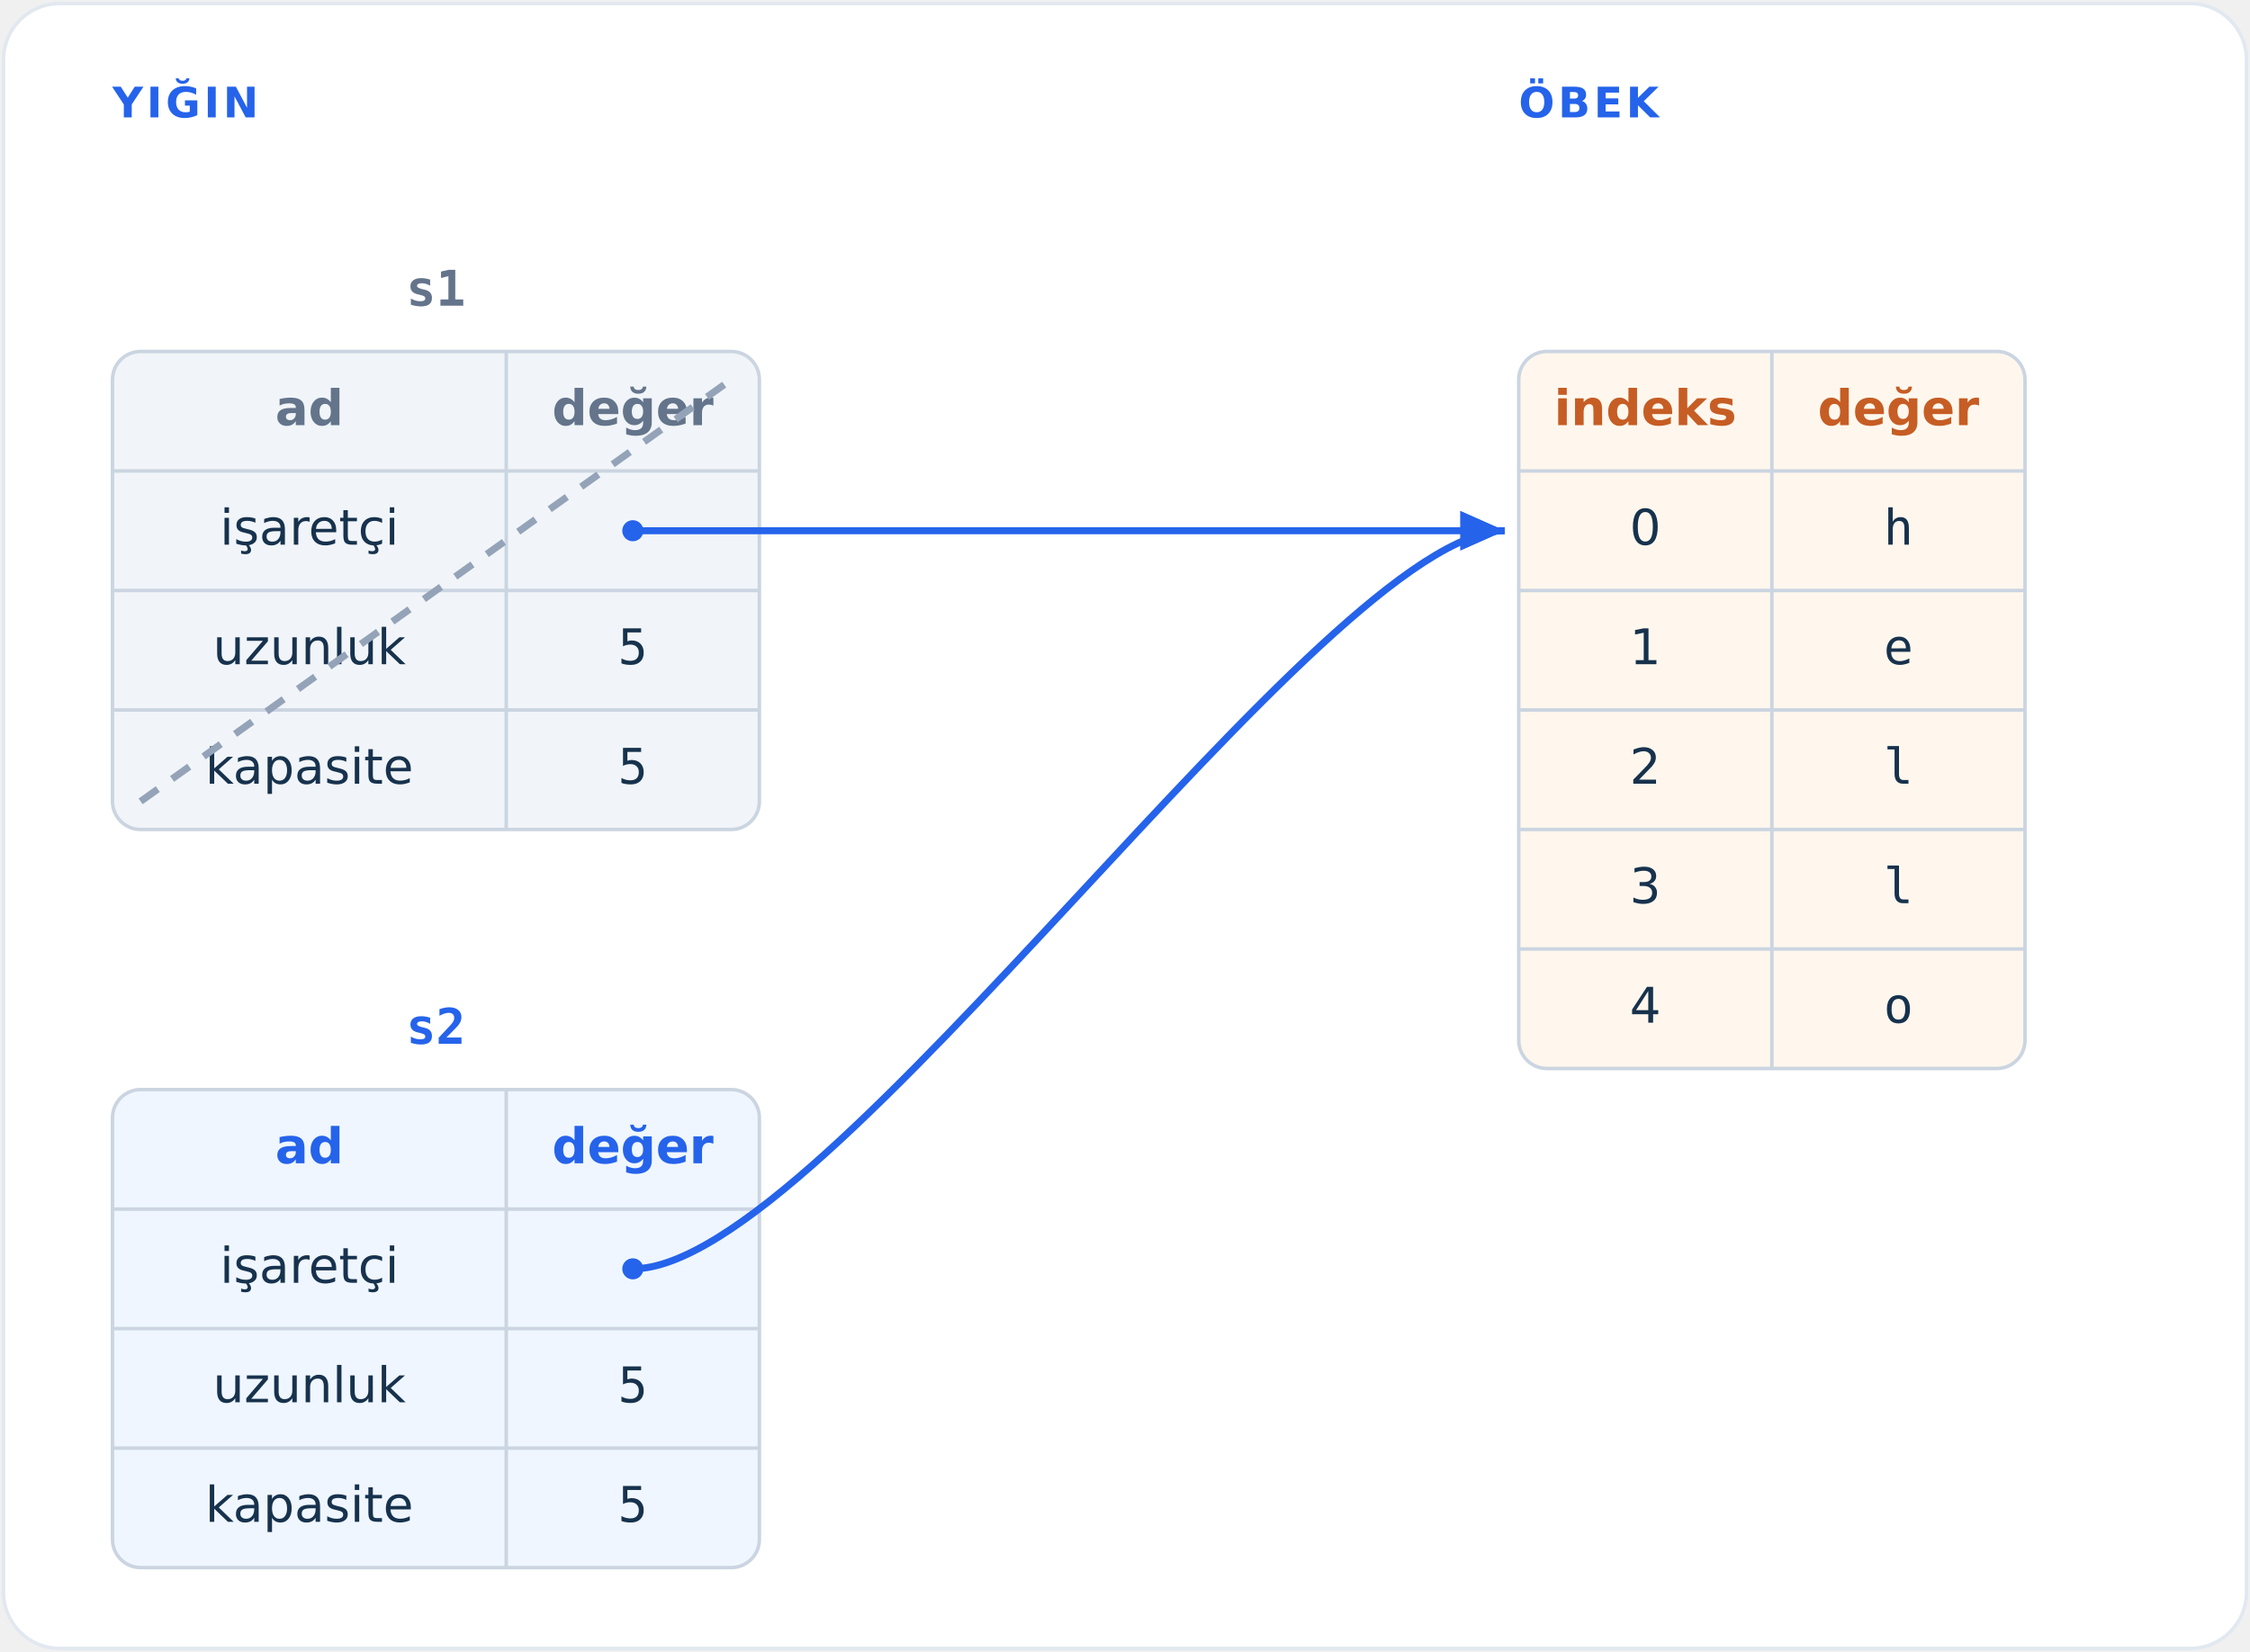
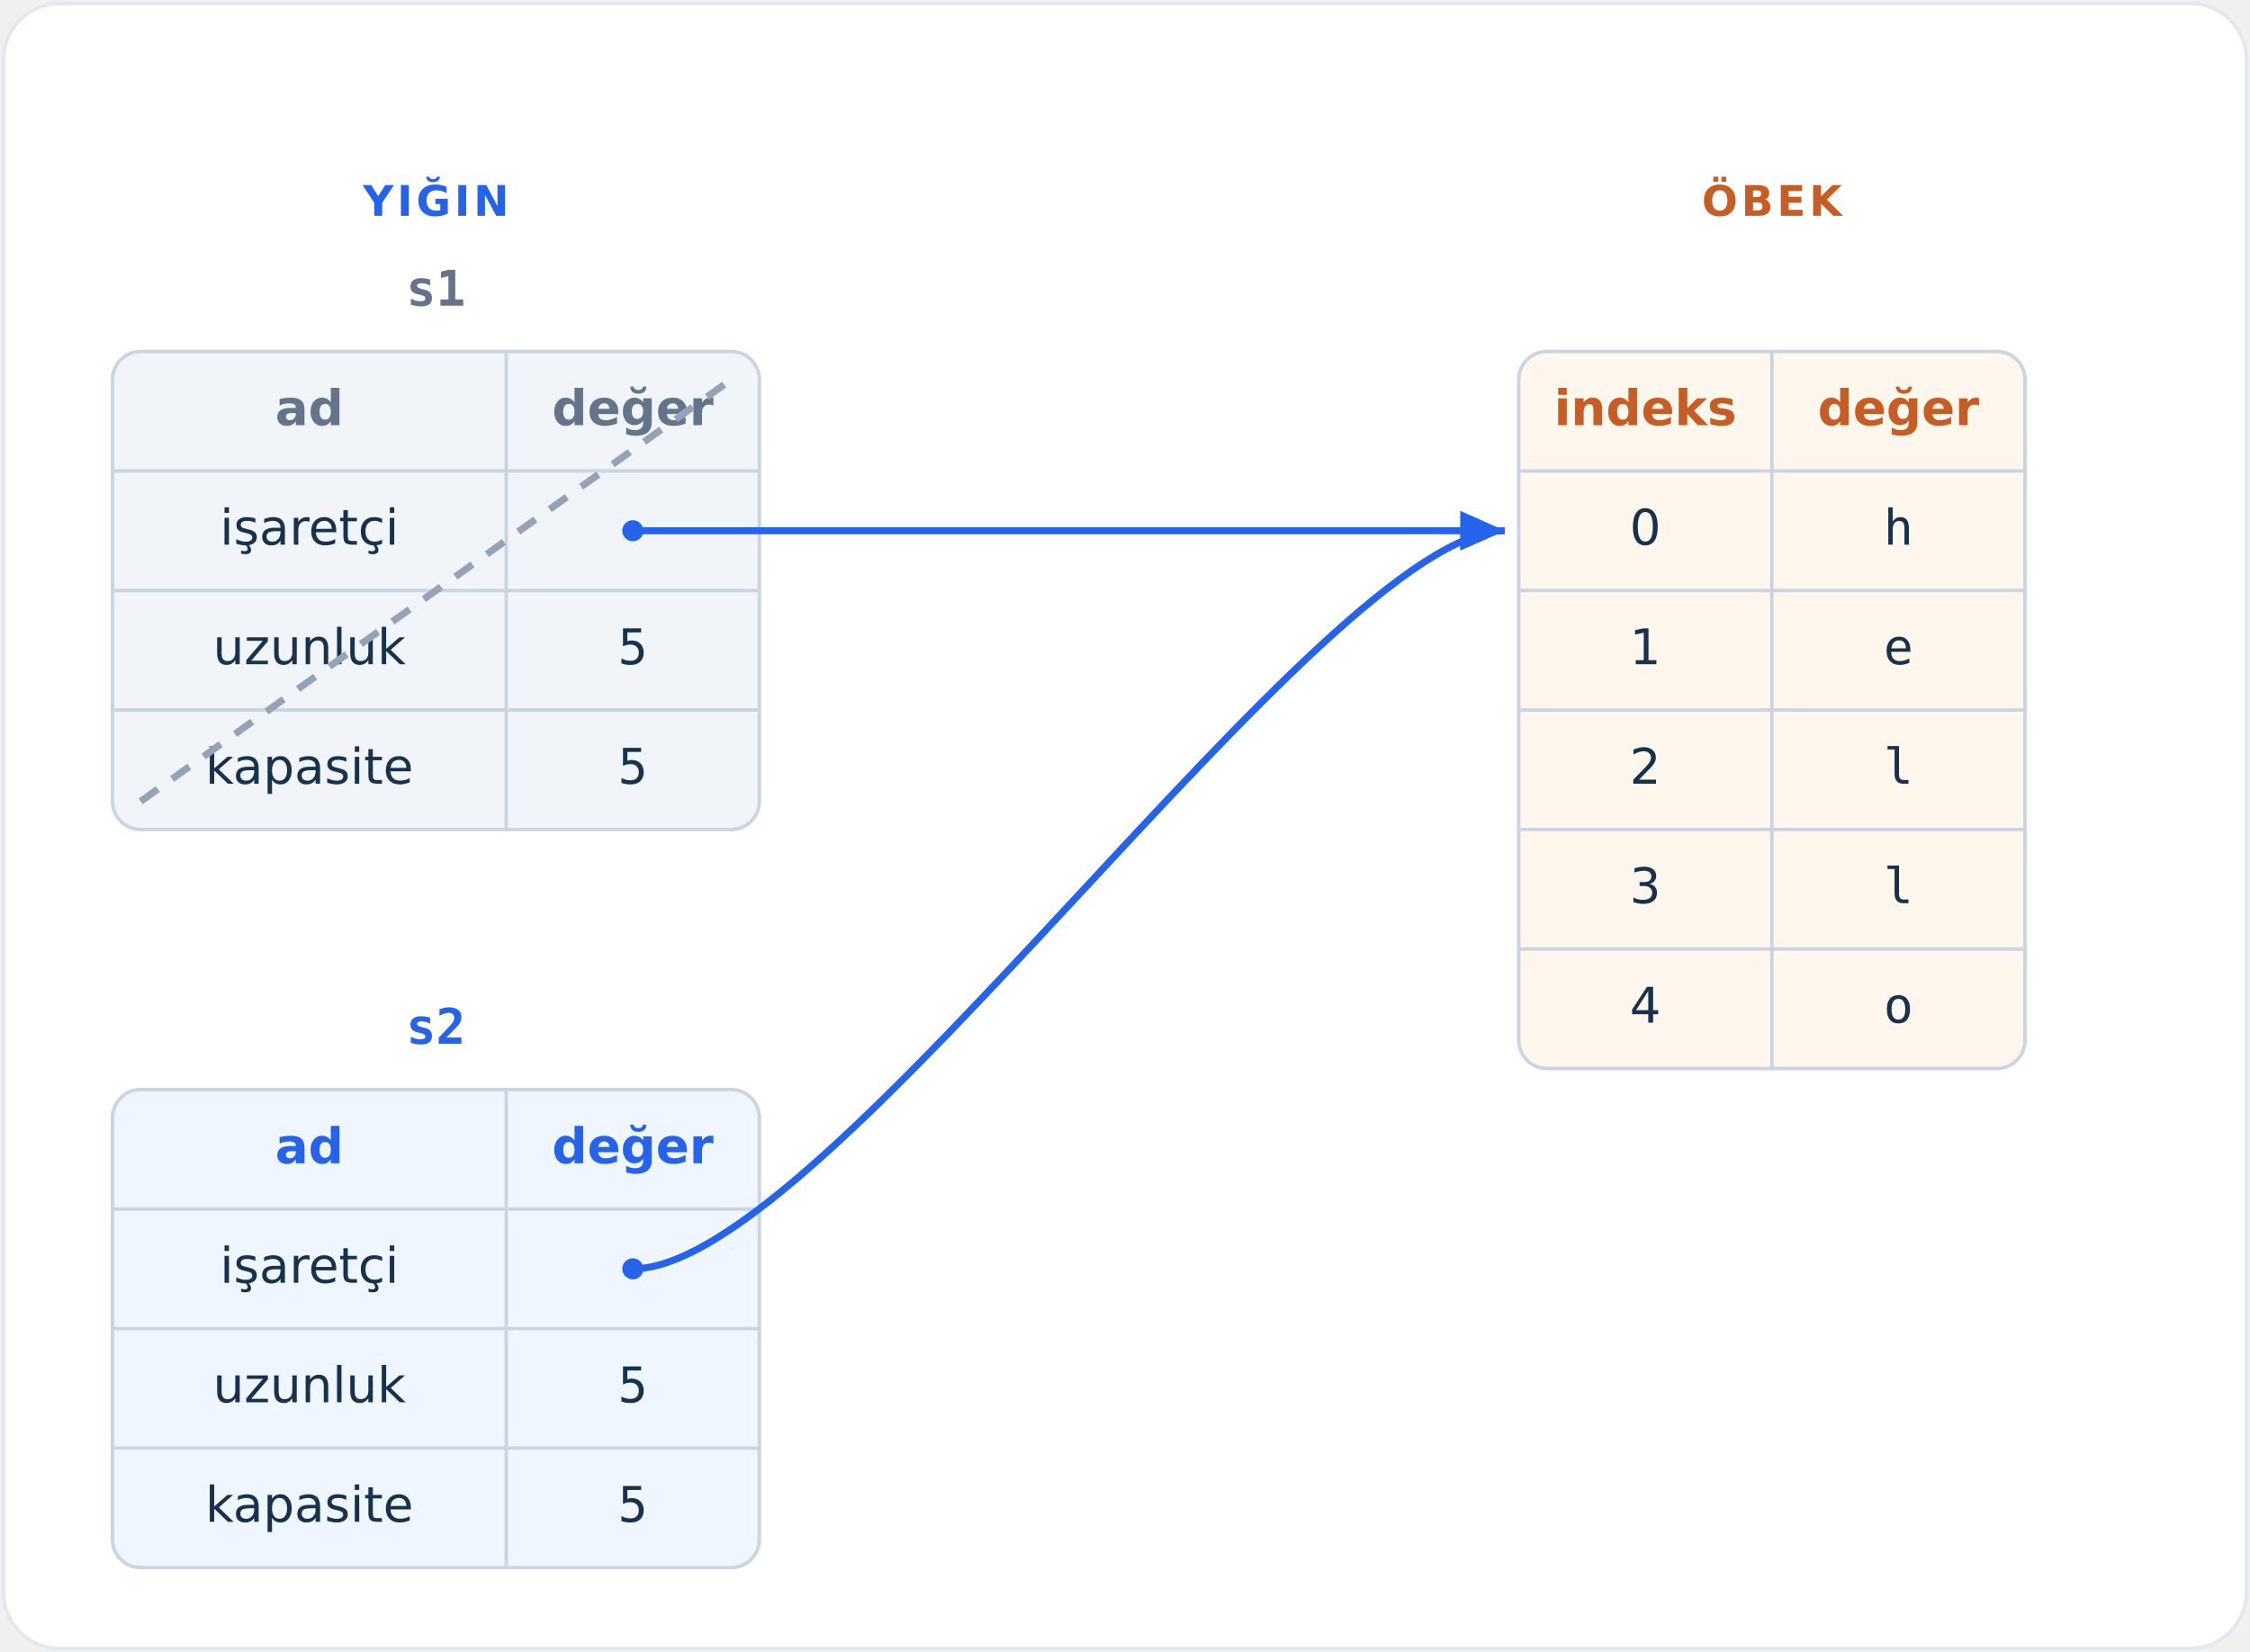
<svg xmlns="http://www.w3.org/2000/svg" width="640" height="470" viewBox="0 0 640 470" preserveAspectRatio="xMidYMid meet" role="img" aria-labelledby="title desc">
  <defs>
    <marker id="arrow" viewBox="0 0 10 10" refX="9" refY="5" markerWidth="7" markerHeight="7" orient="auto-start-reverse">
      <path d="M 0 1 L 9 5 L 0 9 Z" fill="#2563eb" />
    </marker>
  </defs>
  <style>text { font-family: "DejaVu Sans", sans-serif; fill: #17324d; font-size: 14px; } .label { font-size: 12px; font-weight: 600; letter-spacing: 1px; } .code { font-family: "DejaVu Sans Mono", monospace; } .heading { font-weight: 600; } .grid { stroke: #cbd5e1; stroke-width: 1; }</style>
  <rect x="1" y="1" width="638" height="468" rx="16" fill="#fff" stroke="#e2e8f0" />
-   <text x="32" y="30" text-anchor="start" dominant-baseline="middle" class="label" style="fill:#2563eb">YIĞIN</text>
-   <text x="432" y="30" text-anchor="start" dominant-baseline="middle" class="label" style="fill:#2563eb">ÖBEK</text>
+   <text x="124" y="58" text-anchor="middle" dominant-baseline="middle" class="label" style="fill:#2563eb">YIĞIN</text>
+   <text x="504" y="58" text-anchor="middle" dominant-baseline="middle" class="label" style="fill:#c65d24">ÖBEK</text>
  <text x="124.0" y="83" text-anchor="middle" dominant-baseline="middle" class="code heading" style="fill:#64748b">s1</text>
  <rect x="32" y="100" width="184" height="136" rx="8" fill="#f1f5f9" stroke="#cbd5e1" />
  <path d="M32,134 H216 M144,100 V236" class="grid" fill="none" />
  <path d="M32,168 H216" class="grid" />
  <path d="M32,202 H216" class="grid" />
  <text x="88.0" y="117" text-anchor="middle" dominant-baseline="middle" class="heading" style="fill:#64748b">ad</text>
  <text x="180.0" y="117" text-anchor="middle" dominant-baseline="middle" class="heading" style="fill:#64748b">değer</text>
  <text x="88.0" y="151" text-anchor="middle" dominant-baseline="middle" class="">işaretçi</text>
  <text x="180.0" y="151" text-anchor="middle" dominant-baseline="middle" class="code" />
  <text x="88.0" y="185" text-anchor="middle" dominant-baseline="middle" class="">uzunluk</text>
  <text x="180.0" y="185" text-anchor="middle" dominant-baseline="middle" class="code">5</text>
  <text x="88.0" y="219" text-anchor="middle" dominant-baseline="middle" class="">kapasite</text>
  <text x="180.0" y="219" text-anchor="middle" dominant-baseline="middle" class="code">5</text>
  <path d="M40,228 L208,108" stroke="#94a3b8" stroke-width="2" stroke-dasharray="6 5" />
  <rect x="432" y="100" width="144" height="204" rx="8" fill="#fff7ed" stroke="#cbd5e1" />
  <path d="M432,134 H576 M504,100 V304" class="grid" fill="none" />
  <path d="M432,168 H576" class="grid" />
  <path d="M432,202 H576" class="grid" />
  <path d="M432,236 H576" class="grid" />
  <path d="M432,270 H576" class="grid" />
  <text x="468.0" y="117" text-anchor="middle" dominant-baseline="middle" class="heading" style="fill:#c65d24">indeks</text>
  <text x="540.0" y="117" text-anchor="middle" dominant-baseline="middle" class="heading" style="fill:#c65d24">değer</text>
  <text x="468.0" y="151" text-anchor="middle" dominant-baseline="middle" class="">0</text>
  <text x="540.0" y="151" text-anchor="middle" dominant-baseline="middle" class="code">h</text>
  <text x="468.0" y="185" text-anchor="middle" dominant-baseline="middle" class="">1</text>
  <text x="540.0" y="185" text-anchor="middle" dominant-baseline="middle" class="code">e</text>
  <text x="468.0" y="219" text-anchor="middle" dominant-baseline="middle" class="">2</text>
  <text x="540.0" y="219" text-anchor="middle" dominant-baseline="middle" class="code">l</text>
  <text x="468.0" y="253" text-anchor="middle" dominant-baseline="middle" class="">3</text>
  <text x="540.0" y="253" text-anchor="middle" dominant-baseline="middle" class="code">l</text>
  <text x="468.0" y="287" text-anchor="middle" dominant-baseline="middle" class="">4</text>
  <text x="540.0" y="287" text-anchor="middle" dominant-baseline="middle" class="code">o</text>
  <circle cx="180.0" cy="151" r="3" fill="#2563eb" />
  <path d="M180.0,151 L428,151" fill="none" stroke="#2563eb" stroke-width="2" marker-end="url(#arrow)" />
  <text x="124.0" y="293" text-anchor="middle" dominant-baseline="middle" class="code heading" style="fill:#2563eb">s2</text>
  <rect x="32" y="310" width="184" height="136" rx="8" fill="#eff6ff" stroke="#cbd5e1" />
  <path d="M32,344 H216 M144,310 V446" class="grid" fill="none" />
  <path d="M32,378 H216" class="grid" />
  <path d="M32,412 H216" class="grid" />
  <text x="88.0" y="327" text-anchor="middle" dominant-baseline="middle" class="heading" style="fill:#2563eb">ad</text>
  <text x="180.0" y="327" text-anchor="middle" dominant-baseline="middle" class="heading" style="fill:#2563eb">değer</text>
  <text x="88.0" y="361" text-anchor="middle" dominant-baseline="middle" class="">işaretçi</text>
  <text x="180.0" y="361" text-anchor="middle" dominant-baseline="middle" class="code" />
  <text x="88.0" y="395" text-anchor="middle" dominant-baseline="middle" class="">uzunluk</text>
  <text x="180.0" y="395" text-anchor="middle" dominant-baseline="middle" class="code">5</text>
  <text x="88.0" y="429" text-anchor="middle" dominant-baseline="middle" class="">kapasite</text>
  <text x="180.0" y="429" text-anchor="middle" dominant-baseline="middle" class="code">5</text>
  <circle cx="180.0" cy="361" r="3" fill="#2563eb" />
  <path d="M180.0,361 C235.0,361 377,151 428,151" fill="none" stroke="#2563eb" stroke-width="2" marker-end="url(#arrow)" />
</svg>
